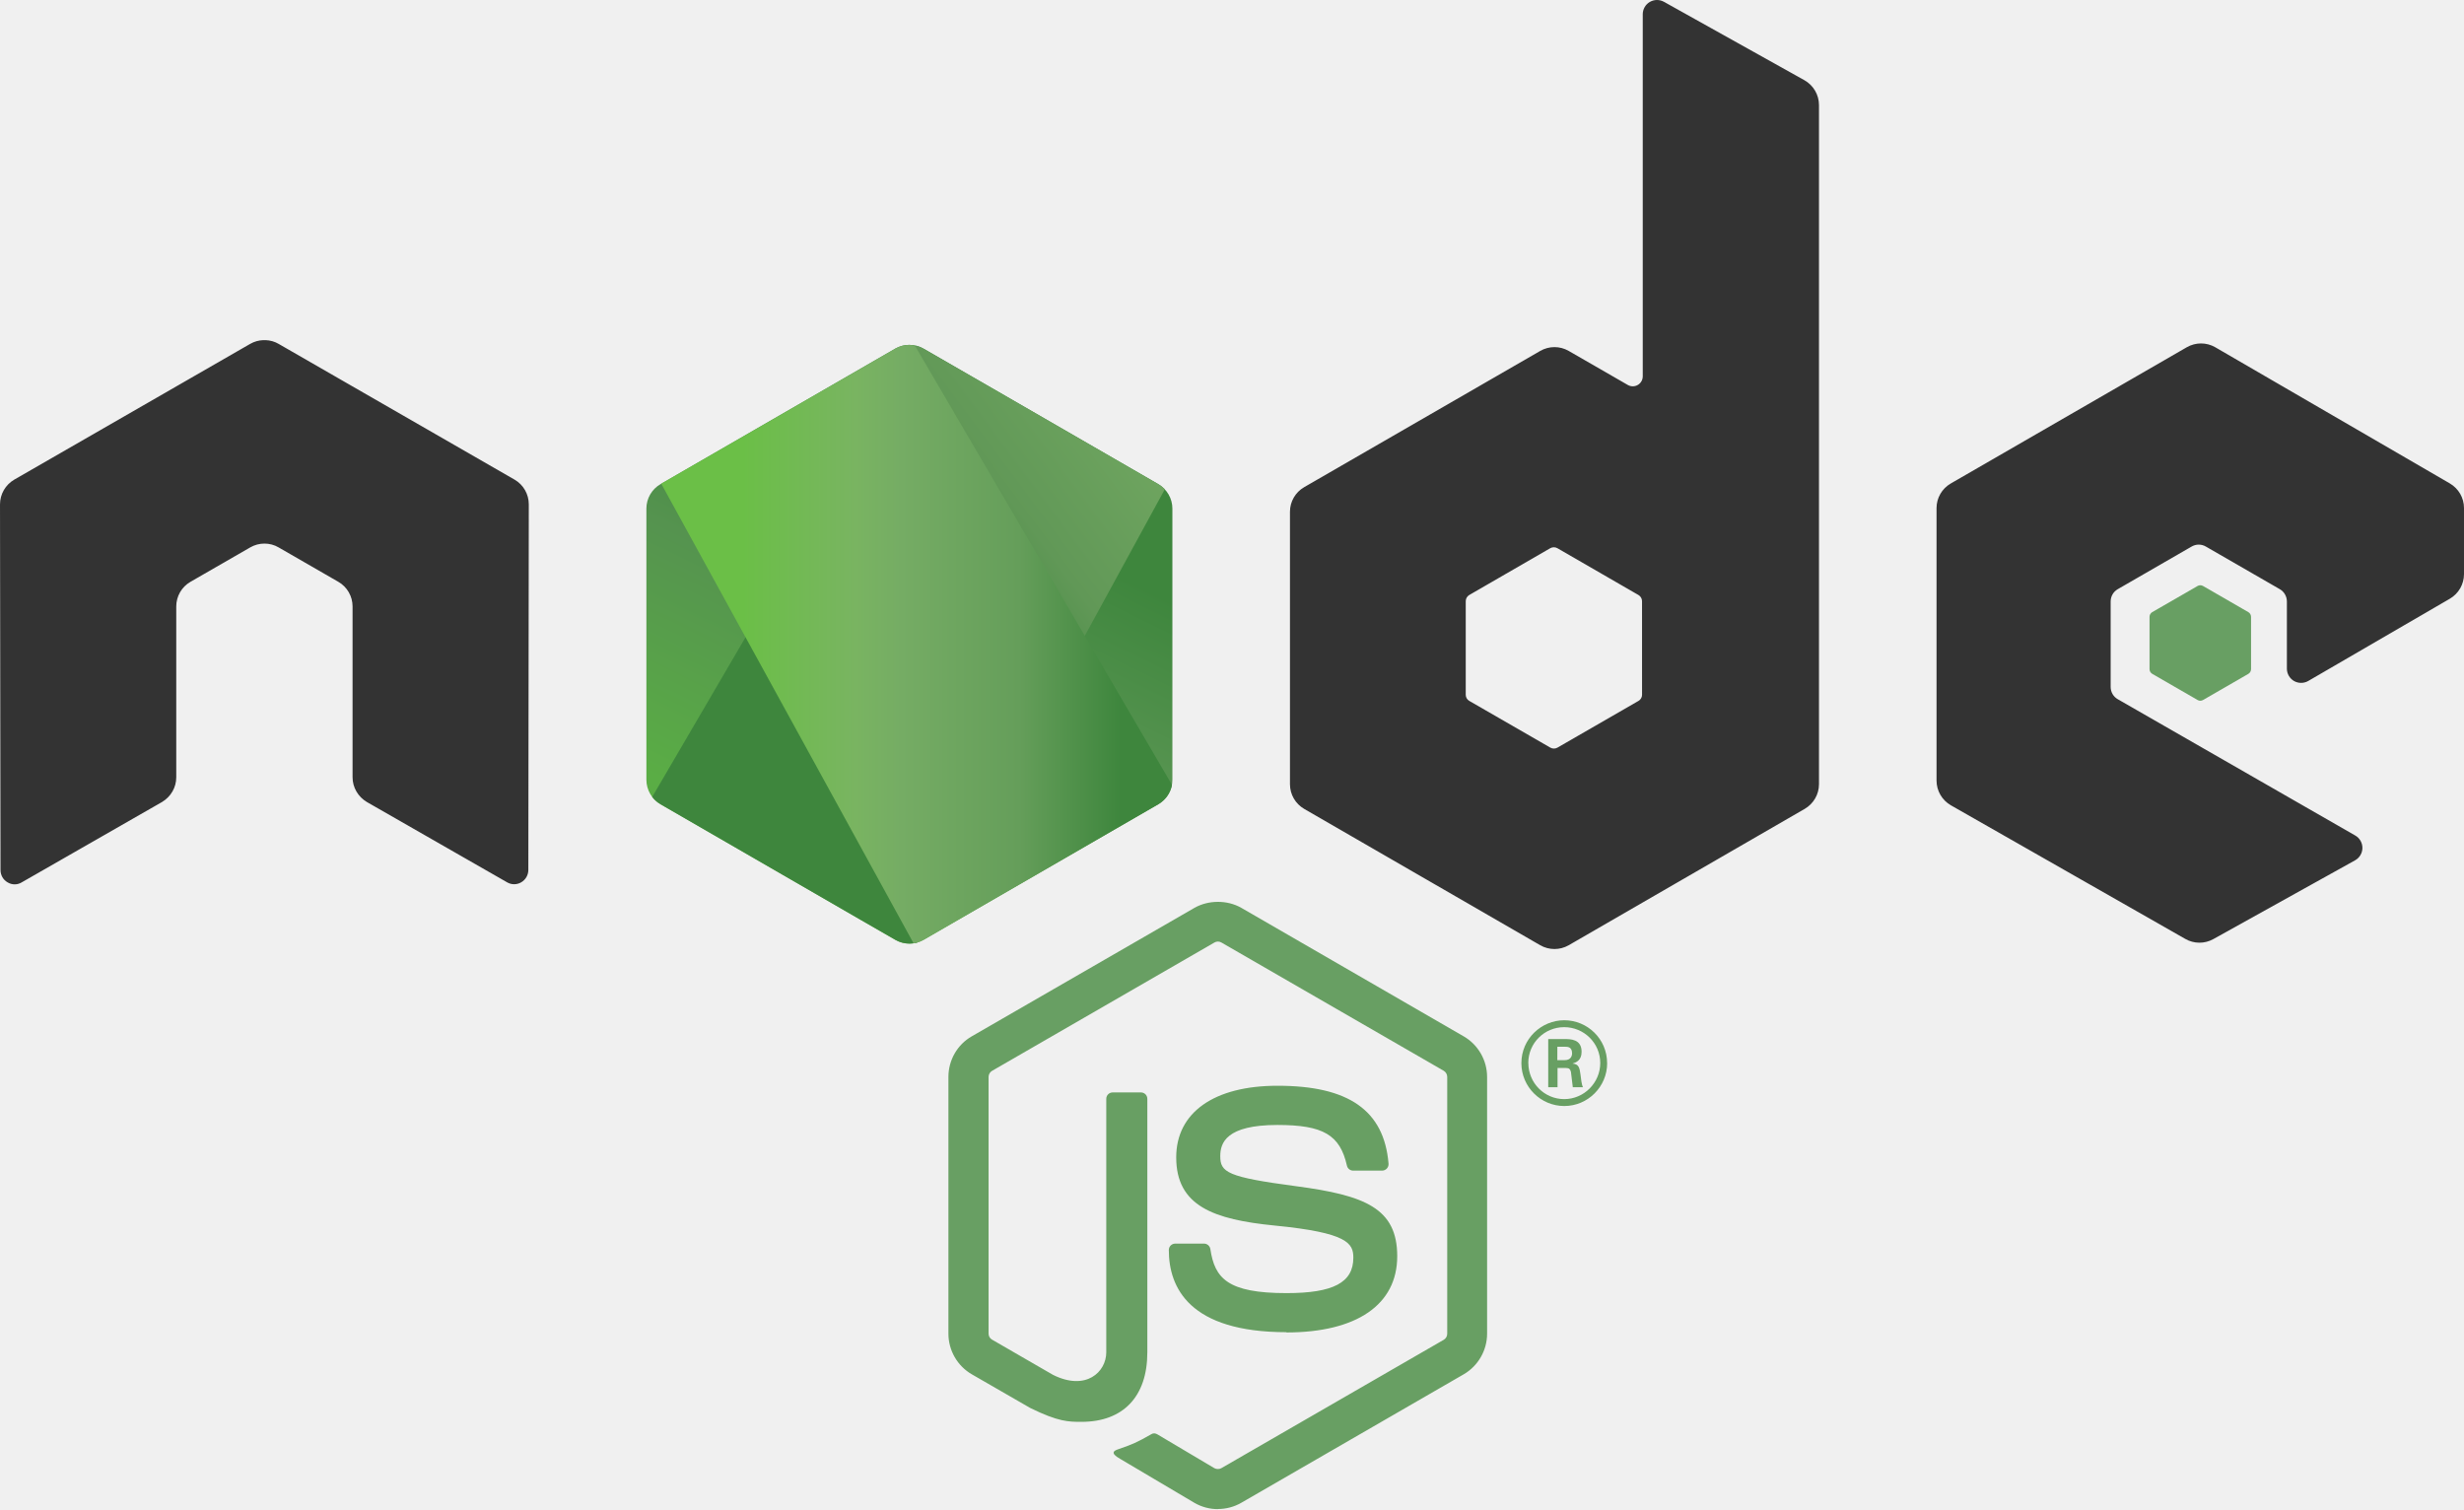
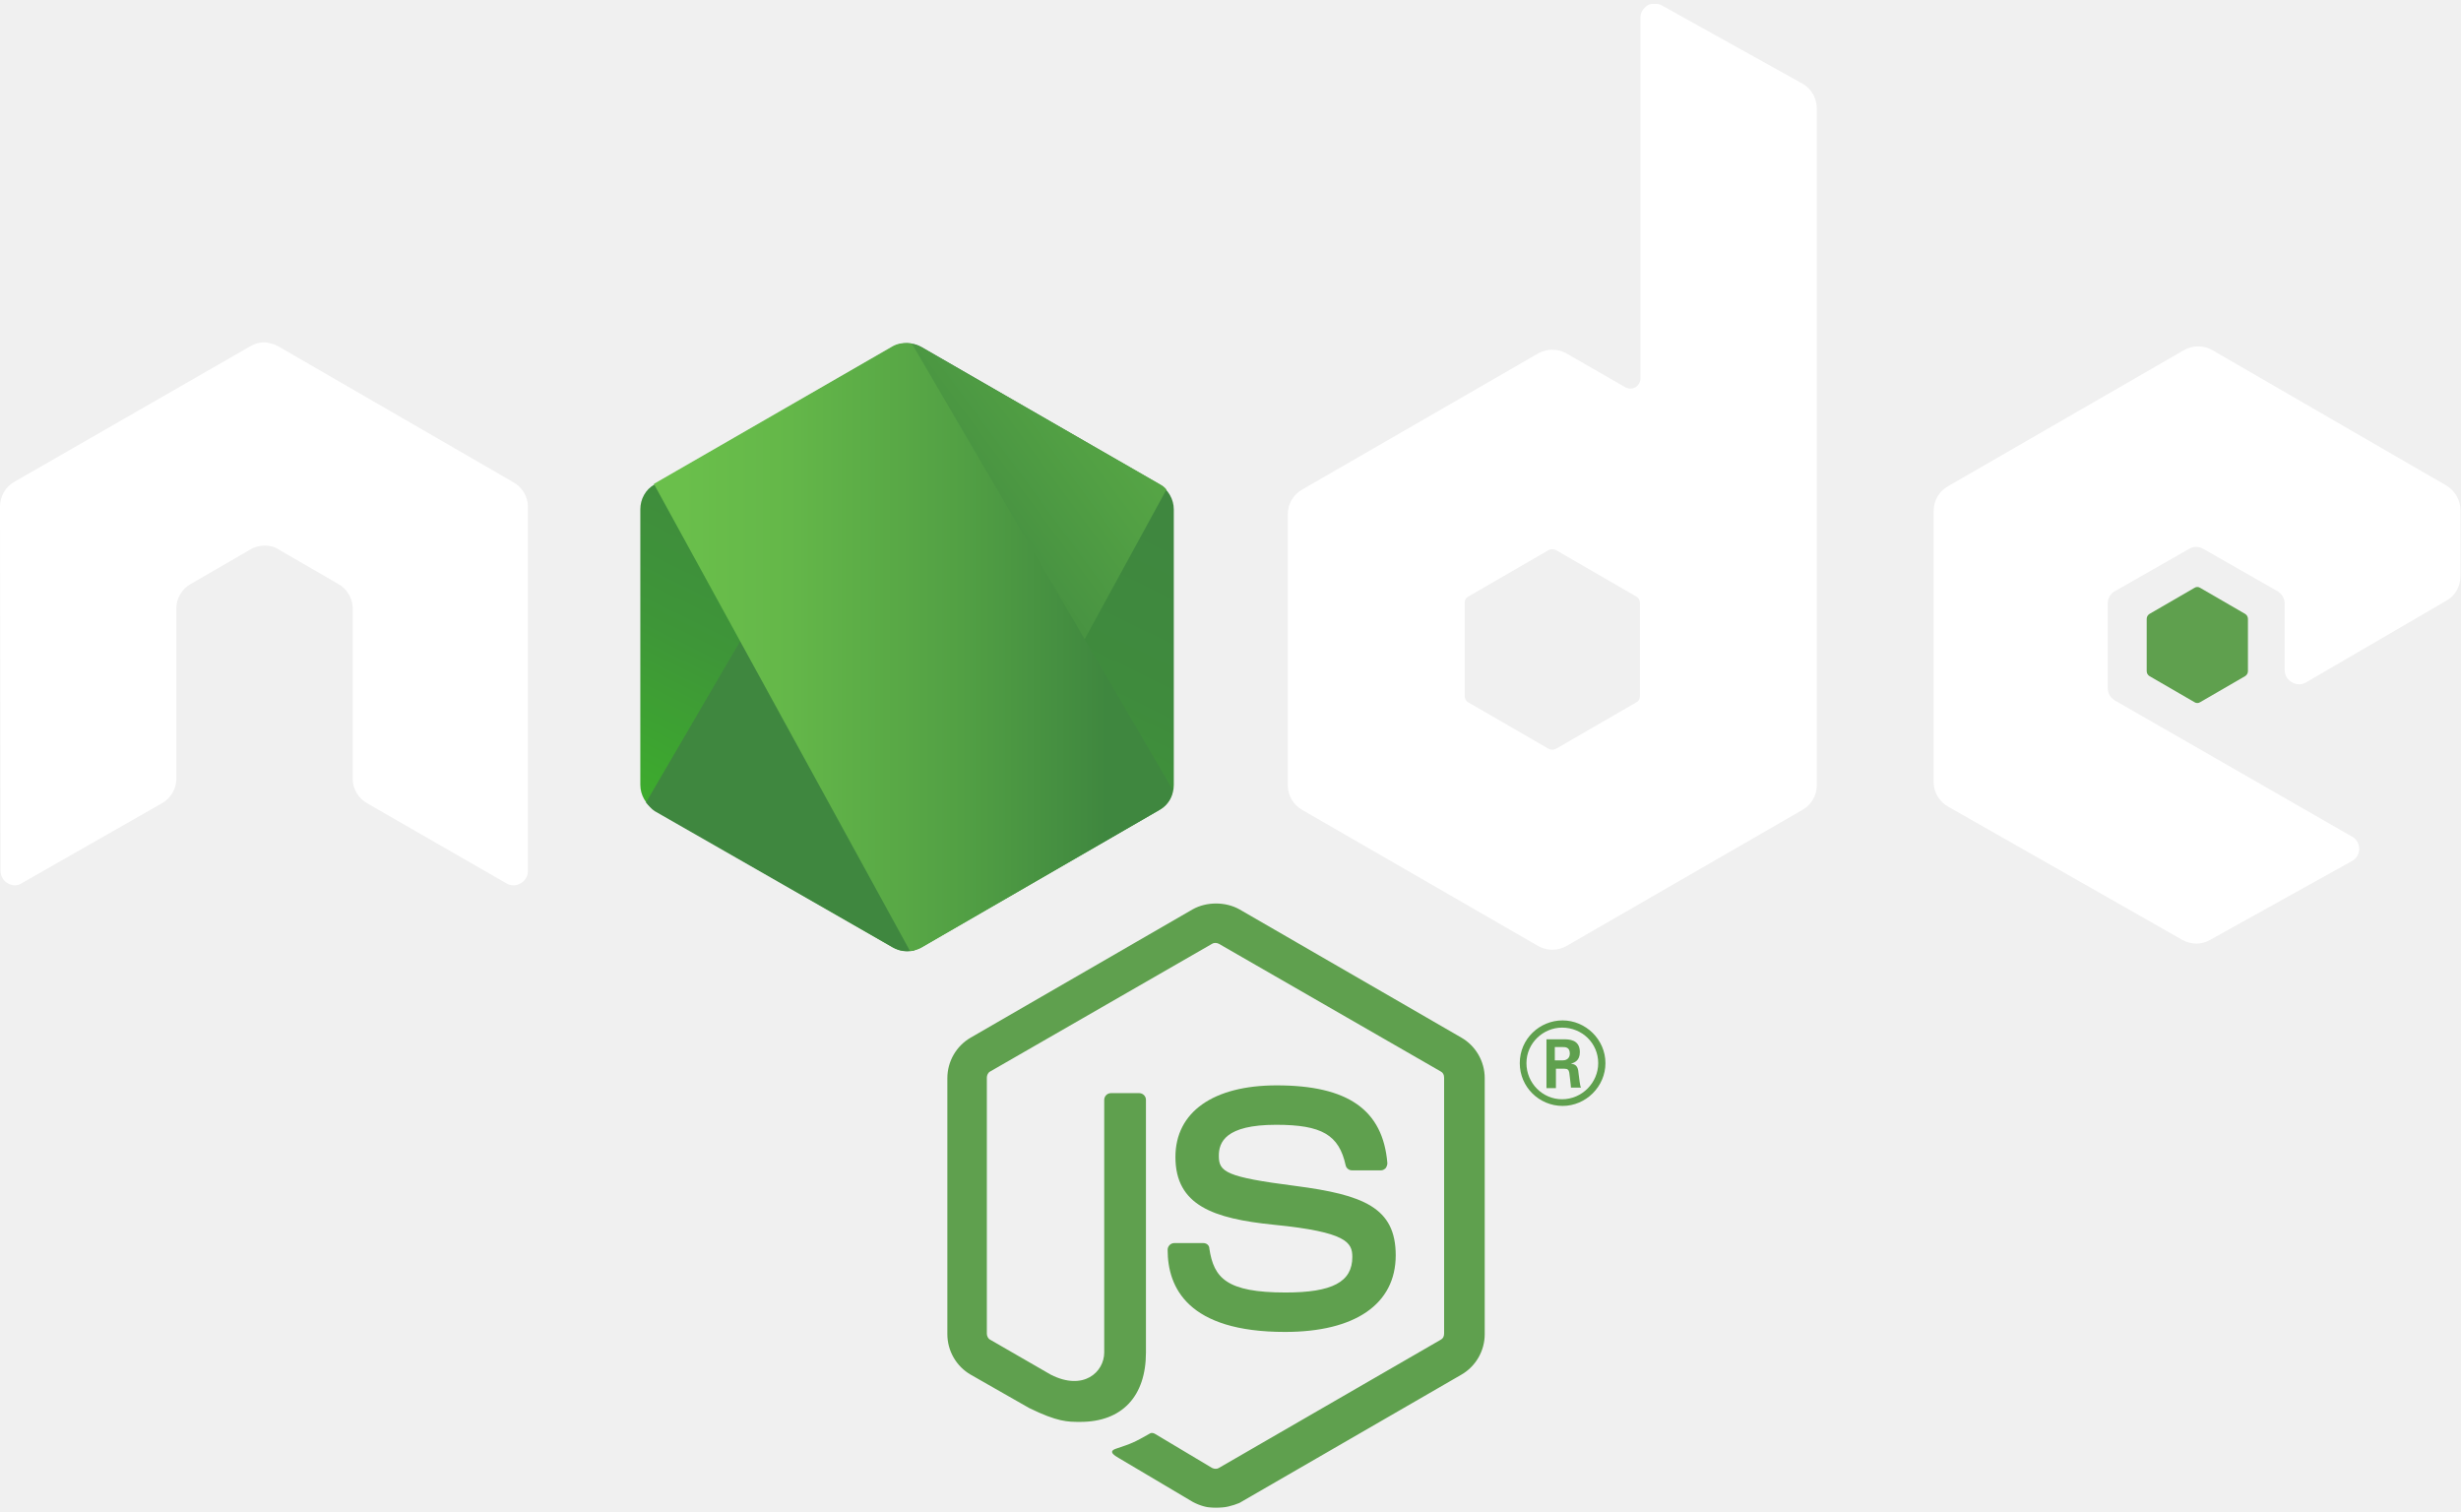
- <svg xmlns="http://www.w3.org/2000/svg" width="589.827" height="361.238" version="1.2" viewBox="0 0 442.37 270.929">
+ <svg xmlns="http://www.w3.org/2000/svg" width="267" height="164" viewBox="0 0 319 195" fill="none">
+   <g clip-path="url(#clip0_337_7901)">
+     <mask id="mask0_337_7901" maskUnits="userSpaceOnUse" x="0" y="0" width="319" height="195" style="mask-type: luminance;">
+       <path d="M319 0H0V195H319V0Z" fill="white" />
+     </mask>
+     <g mask="url(#mask0_337_7901)">
+       <path d="M157.625 195C156.544 195 155.534 194.712 154.597 194.208L145.007 188.522C143.565 187.73 144.286 187.442 144.718 187.298C146.665 186.65 147.026 186.506 149.045 185.354C149.261 185.21 149.549 185.282 149.766 185.426L157.121 189.817C157.409 189.961 157.77 189.961 157.986 189.817L186.756 173.189C187.045 173.045 187.189 172.757 187.189 172.398V139.214C187.189 138.854 187.045 138.566 186.756 138.422L157.986 121.866C157.697 121.722 157.337 121.722 157.121 121.866L128.35 138.422C128.062 138.566 127.917 138.926 127.917 139.214V172.398C127.917 172.686 128.062 173.045 128.35 173.189L136.21 177.724C140.464 179.884 143.132 177.364 143.132 174.845V142.093C143.132 141.661 143.492 141.229 143.997 141.229H147.675C148.107 141.229 148.54 141.589 148.54 142.093V174.845C148.54 180.532 145.439 183.843 140.031 183.843C138.373 183.843 137.075 183.843 133.398 182.043L125.826 177.724C123.952 176.645 122.798 174.629 122.798 172.47V139.286C122.798 137.126 123.952 135.111 125.826 134.031L154.597 117.403C156.4 116.395 158.851 116.395 160.654 117.403L189.424 134.031C191.299 135.111 192.453 137.126 192.453 139.286V172.47C192.453 174.629 191.299 176.645 189.424 177.724L160.654 194.352C159.789 194.712 158.707 195 157.625 195Z" fill="#5FA04E" />
+       <path d="M166.567 172.182C153.948 172.182 151.352 166.423 151.352 161.528C151.352 161.096 151.713 160.664 152.217 160.664H155.967C156.4 160.664 156.76 160.952 156.76 161.384C157.337 165.199 158.995 167.071 166.639 167.071C172.696 167.071 175.291 165.703 175.291 162.464C175.291 160.592 174.57 159.225 165.124 158.289C157.265 157.497 152.362 155.77 152.362 149.507C152.362 143.677 157.265 140.221 165.485 140.221C174.715 140.221 179.257 143.389 179.834 150.299C179.834 150.515 179.762 150.731 179.618 150.947C179.474 151.091 179.257 151.235 179.041 151.235H175.219C174.859 151.235 174.498 150.947 174.426 150.587C173.561 146.628 171.326 145.332 165.413 145.332C158.779 145.332 157.986 147.636 157.986 149.363C157.986 151.451 158.923 152.099 167.864 153.25C176.734 154.402 180.916 156.058 180.916 162.248C180.916 168.583 175.652 172.182 166.567 172.182Z" fill="#5FA04E" />
+       <path d="M208.1 137.342C208.1 140.365 205.576 142.885 202.548 142.885C199.519 142.885 196.996 140.437 196.996 137.342C196.996 134.175 199.591 131.8 202.548 131.8C205.504 131.8 208.1 134.247 208.1 137.342ZM197.861 137.342C197.861 139.934 199.952 142.021 202.476 142.021C205.072 142.021 207.163 139.862 207.163 137.342C207.163 134.751 205.072 132.735 202.476 132.735C200.024 132.735 197.861 134.751 197.861 137.342ZM200.457 134.247H202.62C203.341 134.247 204.783 134.247 204.783 135.903C204.783 137.054 204.062 137.27 203.629 137.414C204.495 137.486 204.567 138.062 204.639 138.854C204.711 139.358 204.783 140.221 204.927 140.509H203.629C203.629 140.221 203.413 138.638 203.413 138.566C203.341 138.206 203.197 138.062 202.764 138.062H201.683V140.581H200.457V134.247ZM201.61 136.982H202.548C203.341 136.982 203.485 136.406 203.485 136.118C203.485 135.255 202.908 135.255 202.548 135.255H201.538V136.982H201.61Z" fill="#5FA04E" />
+       <path fill-rule="evenodd" clip-rule="evenodd" d="M68.429 65.216C68.429 63.92 67.708 62.697 66.555 62.049L36.053 44.413C35.549 44.125 34.972 43.981 34.395 43.909C34.323 43.909 34.106 43.909 34.106 43.909C33.53 43.909 32.953 44.125 32.448 44.413L1.875 61.977C0.721 62.625 0 63.848 0 65.216L0.072 112.436C0.072 113.084 0.433 113.732 1.009 114.02C1.586 114.38 2.307 114.38 2.812 114.02L20.983 103.654C22.137 103.007 22.858 101.783 22.858 100.487V78.389C22.858 77.093 23.579 75.869 24.733 75.222L32.448 70.759C33.025 70.399 33.674 70.255 34.323 70.255C34.972 70.255 35.621 70.399 36.126 70.759L43.841 75.222C44.995 75.869 45.716 77.093 45.716 78.389V100.487C45.716 101.783 46.437 103.007 47.59 103.654L65.617 114.02C66.194 114.38 66.915 114.38 67.492 114.02C68.069 113.732 68.429 113.084 68.429 112.436V65.216Z" fill="white" />
+       <path fill-rule="evenodd" clip-rule="evenodd" d="M215.382 0.216C214.806 -0.072 214.085 -0.072 213.58 0.216C213.003 0.576 212.642 1.152 212.642 1.8V48.588C212.642 49.02 212.426 49.452 211.993 49.74C211.561 49.956 211.128 49.956 210.696 49.74L203.052 45.349C201.899 44.701 200.528 44.701 199.375 45.349L168.802 62.984C167.648 63.632 166.927 64.856 166.927 66.152V101.351C166.927 102.647 167.648 103.87 168.802 104.518L199.375 122.154C200.528 122.802 201.899 122.802 203.052 122.154L233.625 104.518C234.779 103.87 235.5 102.647 235.5 101.351V13.605C235.5 12.237 234.779 11.013 233.625 10.365L215.382 0.216ZM212.57 89.762C212.57 90.122 212.426 90.41 212.138 90.554L201.682 96.6C201.394 96.744 201.033 96.744 200.745 96.6L190.289 90.554C190.001 90.41 189.857 90.05 189.857 89.762V77.669C189.857 77.309 190.001 77.021 190.289 76.877L200.745 70.831C201.033 70.687 201.394 70.687 201.682 70.831L212.138 76.877C212.426 77.021 212.57 77.381 212.57 77.669V89.762Z" fill="white" />
+       <path fill-rule="evenodd" clip-rule="evenodd" d="M317.125 77.381C318.279 76.733 318.928 75.509 318.928 74.214V65.648C318.928 64.352 318.207 63.129 317.125 62.481L286.769 44.917C285.615 44.269 284.245 44.269 283.091 44.917L252.518 62.553C251.364 63.2 250.643 64.424 250.643 65.72V100.919C250.643 102.215 251.364 103.439 252.518 104.086L282.875 121.362C284.028 122.01 285.398 122.01 286.48 121.362L304.867 111.141C305.444 110.853 305.805 110.205 305.805 109.557C305.805 108.909 305.444 108.261 304.867 107.973L274.15 90.338C273.573 89.978 273.212 89.402 273.212 88.754V77.741C273.212 77.093 273.573 76.445 274.15 76.157L283.74 70.687C284.317 70.327 285.038 70.327 285.615 70.687L295.205 76.157C295.782 76.517 296.142 77.093 296.142 77.741V86.379C296.142 87.027 296.503 87.674 297.08 87.962C297.657 88.322 298.378 88.322 298.955 87.962L317.125 77.381Z" fill="white" />
+       <path fill-rule="evenodd" clip-rule="evenodd" d="M284.461 75.725C284.677 75.581 284.966 75.581 285.182 75.725L291.023 79.109C291.239 79.252 291.383 79.468 291.383 79.756V86.523C291.383 86.811 291.239 87.027 291.023 87.171L285.182 90.554C284.966 90.698 284.677 90.698 284.461 90.554L278.62 87.171C278.404 87.027 278.26 86.811 278.26 86.523V79.756C278.26 79.468 278.404 79.252 278.62 79.109L284.461 75.725Z" fill="#5FA04E" />
+       <path d="M119.445 44.507C118.271 43.847 116.878 43.847 115.705 44.507L84.833 62.329C83.66 62.989 83 64.236 83 65.556V101.275C83 102.595 83.733 103.841 84.833 104.502L115.705 122.324C116.878 122.984 118.271 122.984 119.445 122.324L150.317 104.502C151.49 103.841 152.15 102.595 152.15 101.275V65.556C152.15 64.236 151.416 62.989 150.317 62.329L119.445 44.507Z" fill="url(#paint0_linear_337_7901)" />
+       <path d="M150.39 62.329L119.371 44.507C119.078 44.36 118.711 44.213 118.418 44.14L83.738 103.55C84.031 103.917 84.494 104.452 84.86 104.672L115.705 122.324C116.585 122.837 117.611 122.984 118.565 122.69L151.196 62.989C150.976 62.696 150.683 62.476 150.39 62.329Z" fill="url(#paint1_linear_337_7901)" />
+       <path d="M150.314 104.502C151.194 103.988 151.987 103.026 151.987 101.866L118.195 44.067C117.315 43.92 116.362 43.993 115.555 44.507L84.757 62.256L117.975 122.837C118.415 122.764 118.928 122.617 119.368 122.397L150.314 104.502Z" fill="url(#paint2_linear_337_7901)" />
+     </g>
+   </g>
  <defs>
-     <clipPath id="a">
-       <path d="M239.03 226.605l-42.13 24.317c-1.578.91-2.546 2.59-2.546 4.406v48.668c0 1.817.968 3.496 2.546 4.406l42.133 24.336c1.575.907 3.517.907 5.09 0l42.126-24.336c1.57-.91 2.54-2.59 2.54-4.406v-48.668c0-1.816-.97-3.496-2.55-4.406l-42.12-24.317c-.79-.453-1.67-.68-2.55-.68-.88 0-1.76.227-2.55.68" />
+     <linearGradient id="paint0_linear_337_7901" x1="130.147" y1="57.78" x2="102.227" y2="114.729" gradientUnits="userSpaceOnUse">
+       <stop stop-color="#3F873F" />
+       <stop offset="0.33" stop-color="#3F8B3D" />
+       <stop offset="0.637" stop-color="#3E9638" />
+       <stop offset="0.934" stop-color="#3DA92E" />
+       <stop offset="1" stop-color="#3DAE2B" />
+     </linearGradient>
+     <linearGradient id="paint1_linear_337_7901" x1="112.883" y1="87.586" x2="191.215" y2="29.721" gradientUnits="userSpaceOnUse">
+       <stop offset="0.138" stop-color="#3F873F" />
+       <stop offset="0.402" stop-color="#52A044" />
+       <stop offset="0.713" stop-color="#64B749" />
+       <stop offset="0.908" stop-color="#6ABF4B" />
+     </linearGradient>
+     <linearGradient id="paint2_linear_337_7901" x1="81.868" y1="83.404" x2="153.304" y2="83.404" gradientUnits="userSpaceOnUse">
+       <stop offset="0.092" stop-color="#6ABF4B" />
+       <stop offset="0.287" stop-color="#64B749" />
+       <stop offset="0.598" stop-color="#52A044" />
+       <stop offset="0.862" stop-color="#3F873F" />
+     </linearGradient>
+     <clipPath id="clip0_337_7901">
+       <rect width="319" height="195" fill="white" />
    </clipPath>
-     <linearGradient id="b" x1="-.348" x2="1.251" gradientTransform="rotate(116.114 53.1 202.97) scale(86.48)" gradientUnits="userSpaceOnUse">
-       <stop offset=".3" stop-color="#3E863D" />
-       <stop offset=".5" stop-color="#55934F" />
-       <stop offset=".8" stop-color="#5AAD45" />
-     </linearGradient>
-     <clipPath id="c">
-       <path d="M195.398 307.086c.403.523.907.976 1.5 1.316l36.14 20.875 6.02 3.46c.9.52 1.926.74 2.934.665.336-.027.672-.09 1-.183l44.434-81.36c-.34-.37-.738-.68-1.184-.94l-27.586-15.93-14.582-8.39c-.414-.24-.863-.41-1.32-.53zm0 0" />
-     </clipPath>
-     <linearGradient id="d" x1="-.456" x2=".582" gradientTransform="rotate(-36.46 550.846 -214.337) scale(132.798)" gradientUnits="userSpaceOnUse">
-       <stop offset=".57" stop-color="#3E863D" />
-       <stop offset=".72" stop-color="#619857" />
-       <stop offset="1" stop-color="#76AC64" />
-     </linearGradient>
-     <clipPath id="e">
-       <path d="M241.066 225.953c-.707.07-1.398.29-2.035.652l-42.01 24.247 45.3 82.51c.63-.09 1.25-.3 1.81-.624l42.13-24.336c1.3-.754 2.19-2.03 2.46-3.476l-46.18-78.89c-.34-.067-.68-.102-1.03-.102-.14 0-.28.007-.42.02" />
-     </clipPath>
-     <linearGradient id="f" x1=".043" x2=".984" gradientTransform="translate(192.862 279.652) scale(97.417)" gradientUnits="userSpaceOnUse">
-       <stop offset=".16" stop-color="#6BBF47" />
-       <stop offset=".38" stop-color="#79B461" />
-       <stop offset=".47" stop-color="#75AC64" />
-       <stop offset=".7" stop-color="#659E5A" />
-       <stop offset=".9" stop-color="#3E863D" />
-     </linearGradient>
  </defs>
-   <path fill="#689f63" d="M218.647 270.93c-1.46 0-2.91-.383-4.19-1.12l-13.337-7.896c-1.992-1.114-1.02-1.508-.363-1.735 2.656-.93 3.195-1.14 6.03-2.75.298-.17.688-.11.993.07l10.246 6.08c.37.2.895.2 1.238 0l39.95-23.06c.37-.21.61-.64.61-1.08v-46.1c0-.46-.24-.87-.618-1.1l-39.934-23.04c-.37-.22-.86-.22-1.23 0l-39.926 23.04c-.387.22-.633.65-.633 1.09v46.1c0 .44.24.86.62 1.07l10.94 6.32c5.94 2.97 9.57-.53 9.57-4.05v-45.5c0-.65.51-1.15 1.16-1.15h5.06c.63 0 1.15.5 1.15 1.15v45.52c0 7.92-4.32 12.47-11.83 12.47-2.31 0-4.13 0-9.21-2.5l-10.48-6.04c-2.59-1.5-4.19-4.3-4.19-7.29v-46.1c0-3 1.6-5.8 4.19-7.28l39.99-23.07c2.53-1.43 5.89-1.43 8.4 0l39.94 23.08c2.58 1.49 4.19 4.28 4.19 7.28v46.1c0 2.99-1.61 5.78-4.19 7.28l-39.94 23.07c-1.28.74-2.73 1.12-4.21 1.12" />
-   <path fill="#689f63" d="M230.987 239.164c-17.48 0-21.145-8.024-21.145-14.754 0-.64.516-1.15 1.157-1.15h5.16c.57 0 1.05.415 1.14.978.78 5.258 3.1 7.91 13.67 7.91 8.42 0 12-1.902 12-6.367 0-2.57-1.02-4.48-14.1-5.76-10.94-1.08-17.7-3.49-17.7-12.24 0-8.06 6.8-12.86 18.19-12.86 12.79 0 19.13 4.44 19.93 13.98.03.33-.09.65-.31.89-.22.23-.53.37-.85.37h-5.19c-.54 0-1.01-.38-1.12-.9-1.25-5.53-4.27-7.3-12.48-7.3-9.19 0-10.26 3.2-10.26 5.6 0 2.91 1.26 3.76 13.66 5.4 12.28 1.63 18.11 3.93 18.11 12.56 0 8.7-7.26 13.69-19.92 13.69m48.66-48.89h1.34c1.1 0 1.31-.77 1.31-1.22 0-1.18-.81-1.18-1.26-1.18h-1.38zm-1.63-3.78h2.97c1.02 0 3.02 0 3.02 2.28 0 1.59-1.02 1.92-1.63 2.12 1.19.08 1.27.86 1.43 1.96.08.69.21 1.88.45 2.28h-1.83c-.05-.4-.33-2.6-.33-2.72-.12-.49-.29-.73-.9-.73h-1.51v3.46h-1.67zm-3.57 4.3c0 3.58 2.89 6.48 6.44 6.48 3.58 0 6.47-2.96 6.47-6.48 0-3.59-2.93-6.44-6.48-6.44-3.5 0-6.44 2.81-6.44 6.43m14.16.03c0 4.24-3.47 7.7-7.7 7.7-4.2 0-7.7-3.42-7.7-7.7 0-4.36 3.58-7.7 7.7-7.7 4.15 0 7.69 3.35 7.69 7.7" />
-   <path fill="#333" fill-rule="evenodd" d="M94.936 90.55c0-1.84-.97-3.53-2.558-4.445l-42.356-24.37c-.715-.42-1.516-.64-2.328-.67h-.438c-.812.03-1.613.25-2.34.67L2.562 86.105C.984 87.025 0 88.715 0 90.555l.093 65.64c0 .91.47 1.76 1.27 2.21.78.48 1.76.48 2.54 0l25.18-14.42c1.59-.946 2.56-2.618 2.56-4.44V108.88c0-1.83.97-3.52 2.555-4.43l10.72-6.174c.796-.46 1.67-.688 2.56-.688.876 0 1.77.226 2.544.687l10.715 6.172c1.586.91 2.56 2.6 2.56 4.43v30.663c0 1.82.983 3.5 2.565 4.44l25.164 14.41c.79.47 1.773.47 2.56 0 .776-.45 1.268-1.3 1.268-2.21zm199.868 34.176c0 .457-.243.88-.64 1.106l-14.548 8.386c-.395.227-.883.227-1.277 0l-14.55-8.386c-.4-.227-.64-.65-.64-1.106V107.93c0-.458.24-.88.63-1.11l14.54-8.4c.4-.23.89-.23 1.29 0l14.55 8.4c.4.23.64.652.64 1.11zM298.734.324c-.794-.442-1.76-.43-2.544.027-.78.46-1.262 1.3-1.262 2.21v65c0 .64-.34 1.23-.894 1.55-.55.32-1.235.32-1.79 0L281.634 63c-1.58-.914-3.526-.914-5.112 0l-42.37 24.453c-1.583.91-2.56 2.6-2.56 4.42v48.92c0 1.83.977 3.51 2.56 4.43l42.37 24.47c1.582.91 3.53.91 5.117 0l42.37-24.48c1.58-.92 2.56-2.6 2.56-4.43V18.863c0-1.856-1.01-3.563-2.63-4.47zm141.093 107.164c1.574-.914 2.543-2.602 2.543-4.422V91.21c0-1.824-.97-3.507-2.547-4.425l-42.1-24.44c-1.59-.92-3.54-.92-5.13 0l-42.36 24.45c-1.59.92-2.56 2.6-2.56 4.43v48.9c0 1.84.99 3.54 2.58 4.45l42.09 23.99c1.55.89 3.45.9 5.02.03l25.46-14.15c.8-.45 1.31-1.3 1.31-2.22 0-.92-.49-1.78-1.29-2.23l-42.62-24.46c-.8-.45-1.29-1.3-1.29-2.21v-15.34c0-.916.48-1.76 1.28-2.216l13.26-7.65c.79-.46 1.76-.46 2.55 0l13.27 7.65c.79.45 1.28 1.3 1.28 2.21v12.06c0 .91.49 1.76 1.28 2.22.79.45 1.77.45 2.56-.01zm0 0" />
-   <path fill="#689f63" fill-rule="evenodd" d="M394.538 105.2c.3-.177.676-.177.98 0l8.13 4.69c.304.176.49.5.49.85v9.39c0 .35-.186.674-.49.85l-8.13 4.69c-.304.177-.68.177-.98 0l-8.125-4.69c-.31-.176-.5-.5-.5-.85v-9.39c0-.35.18-.674.49-.85zm0 0" />
-   <g clip-path="url(#a)" transform="translate(-78.306 -164.016)">
-     <path fill="url(#b)" d="M331.363 246.793l-118.715-58.19-60.87 124.174L270.49 370.97zm0 0" />
-   </g>
-   <g clip-path="url(#c)" transform="translate(-78.306 -164.016)">
-     <path fill="url(#d)" d="M144.07 264.004l83.825 113.453 110.86-81.906-83.83-113.45zm0 0" />
-   </g>
-   <g clip-path="url(#e)" transform="translate(-78.306 -164.016)">
-     <path fill="url(#f)" d="M197.02 225.934v107.43h91.683v-107.43zm0 0" />
-   </g>
</svg>
